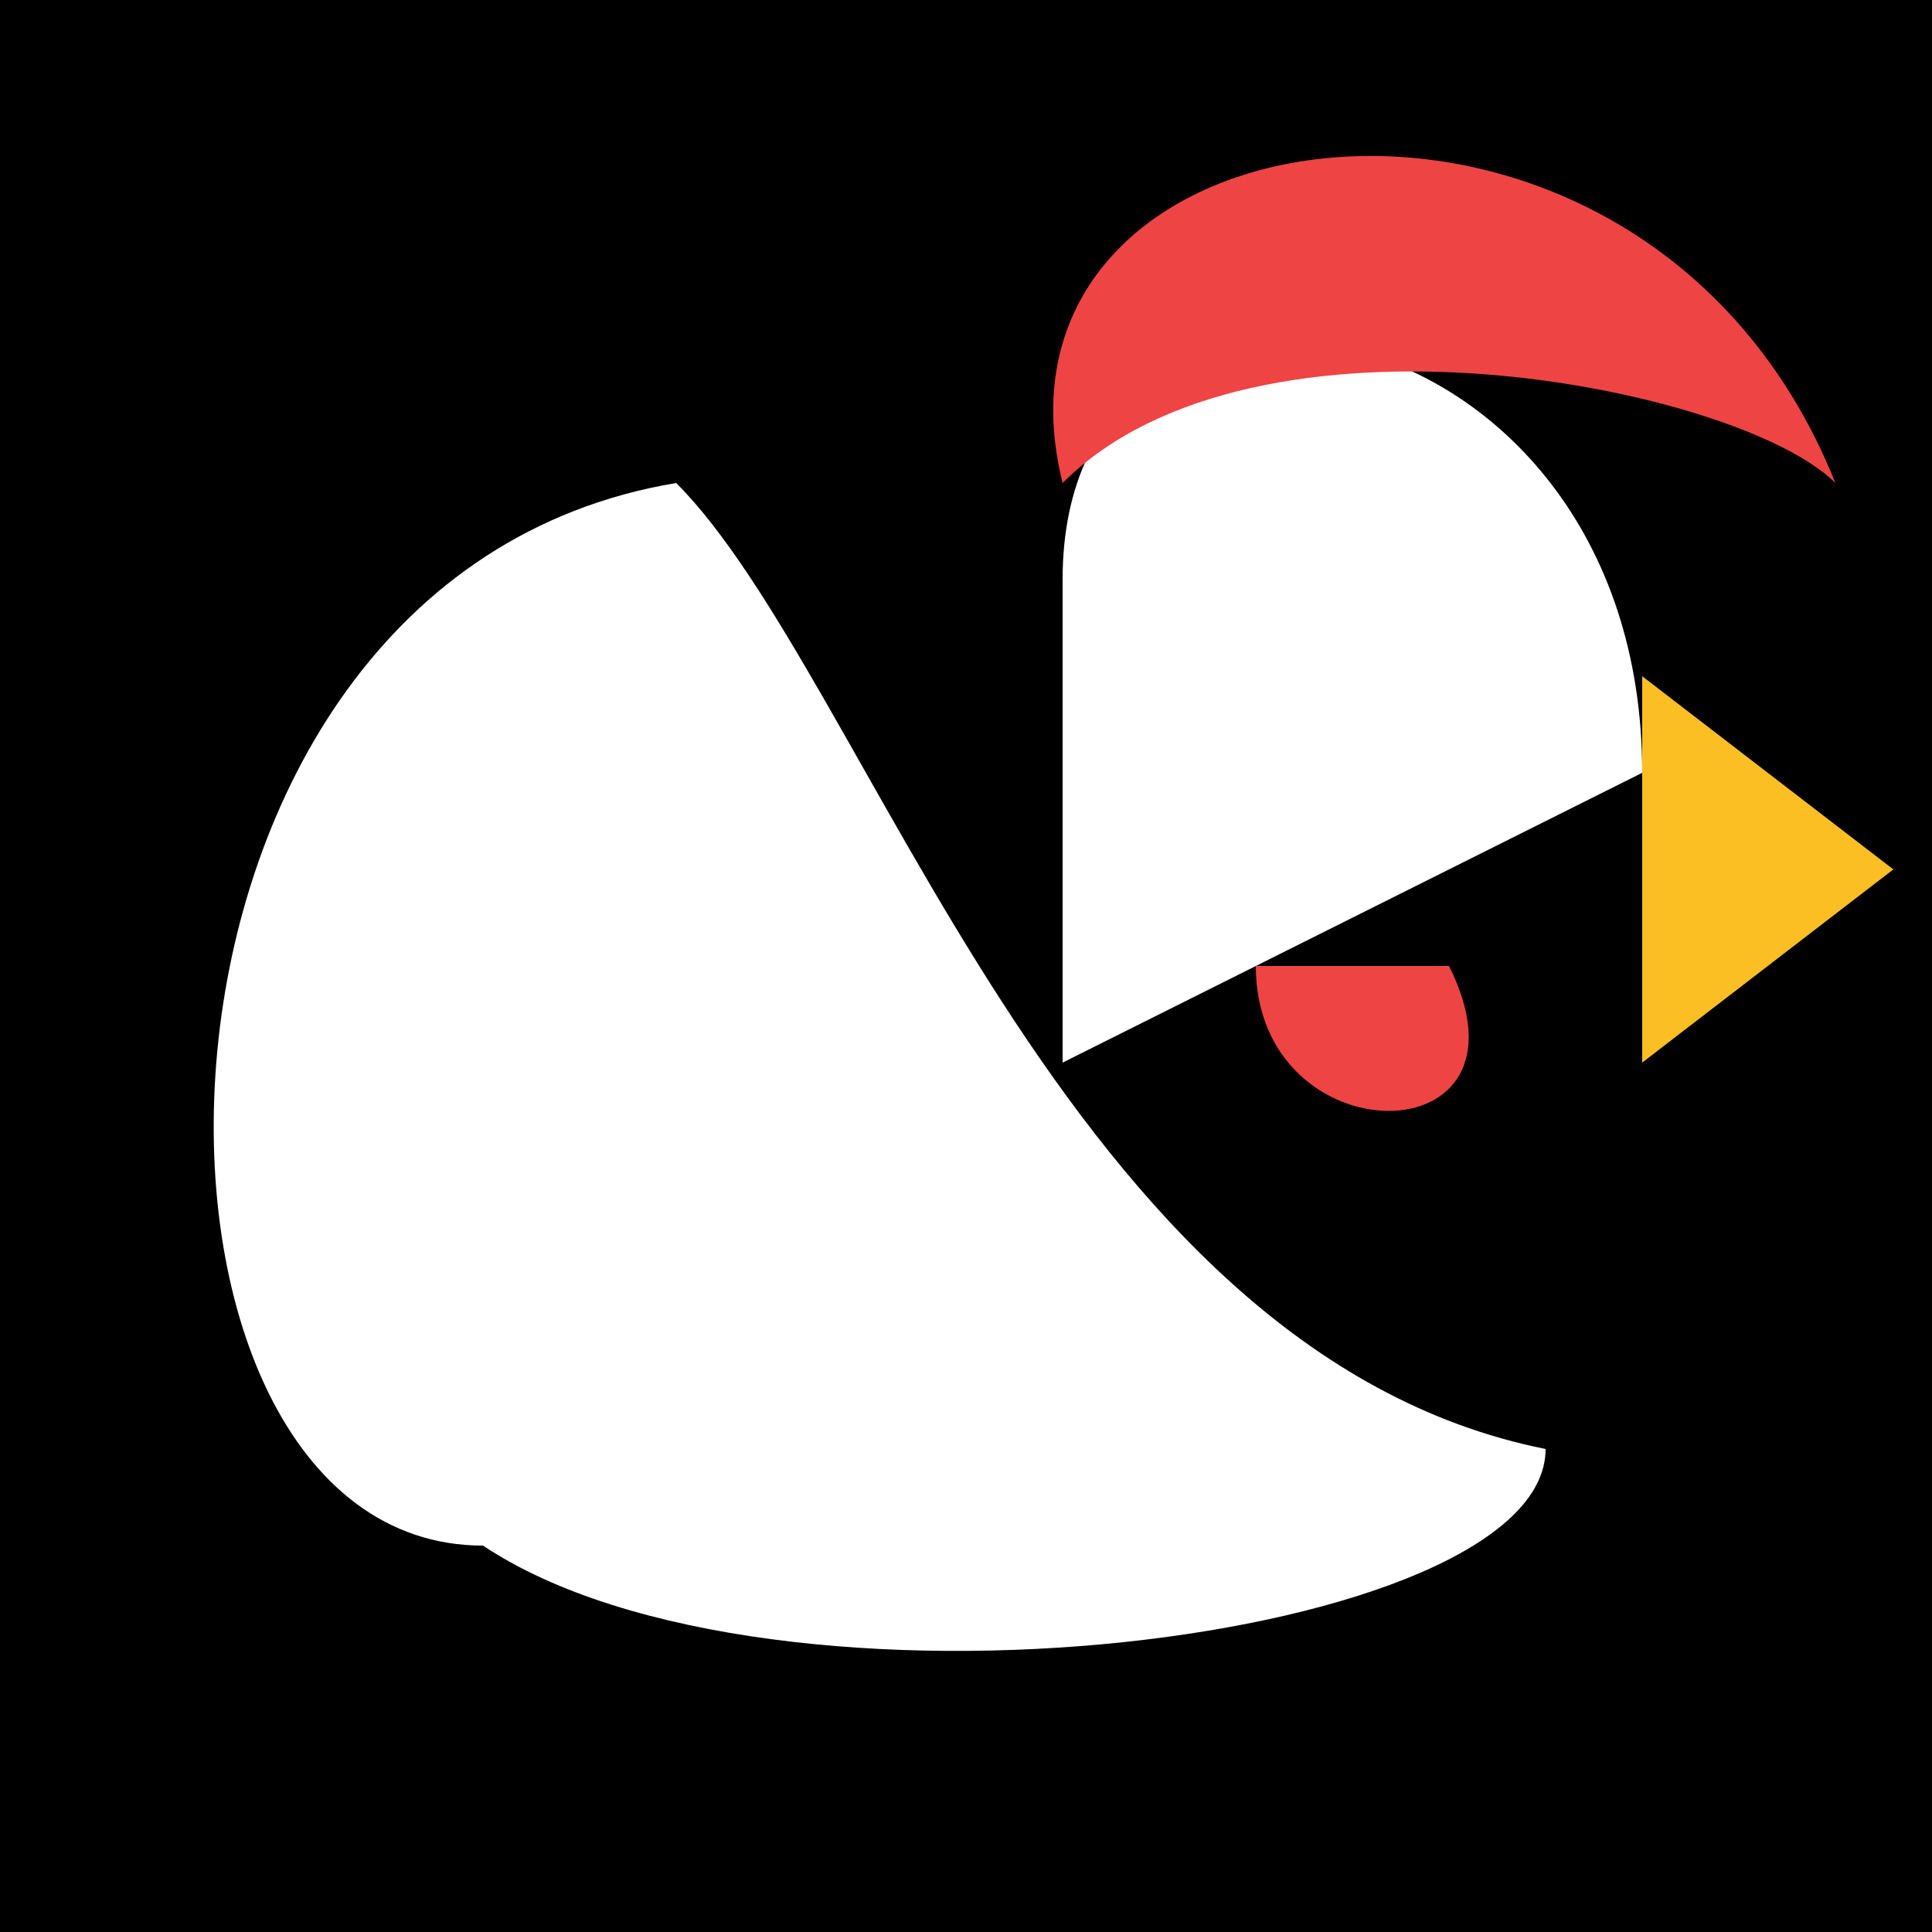
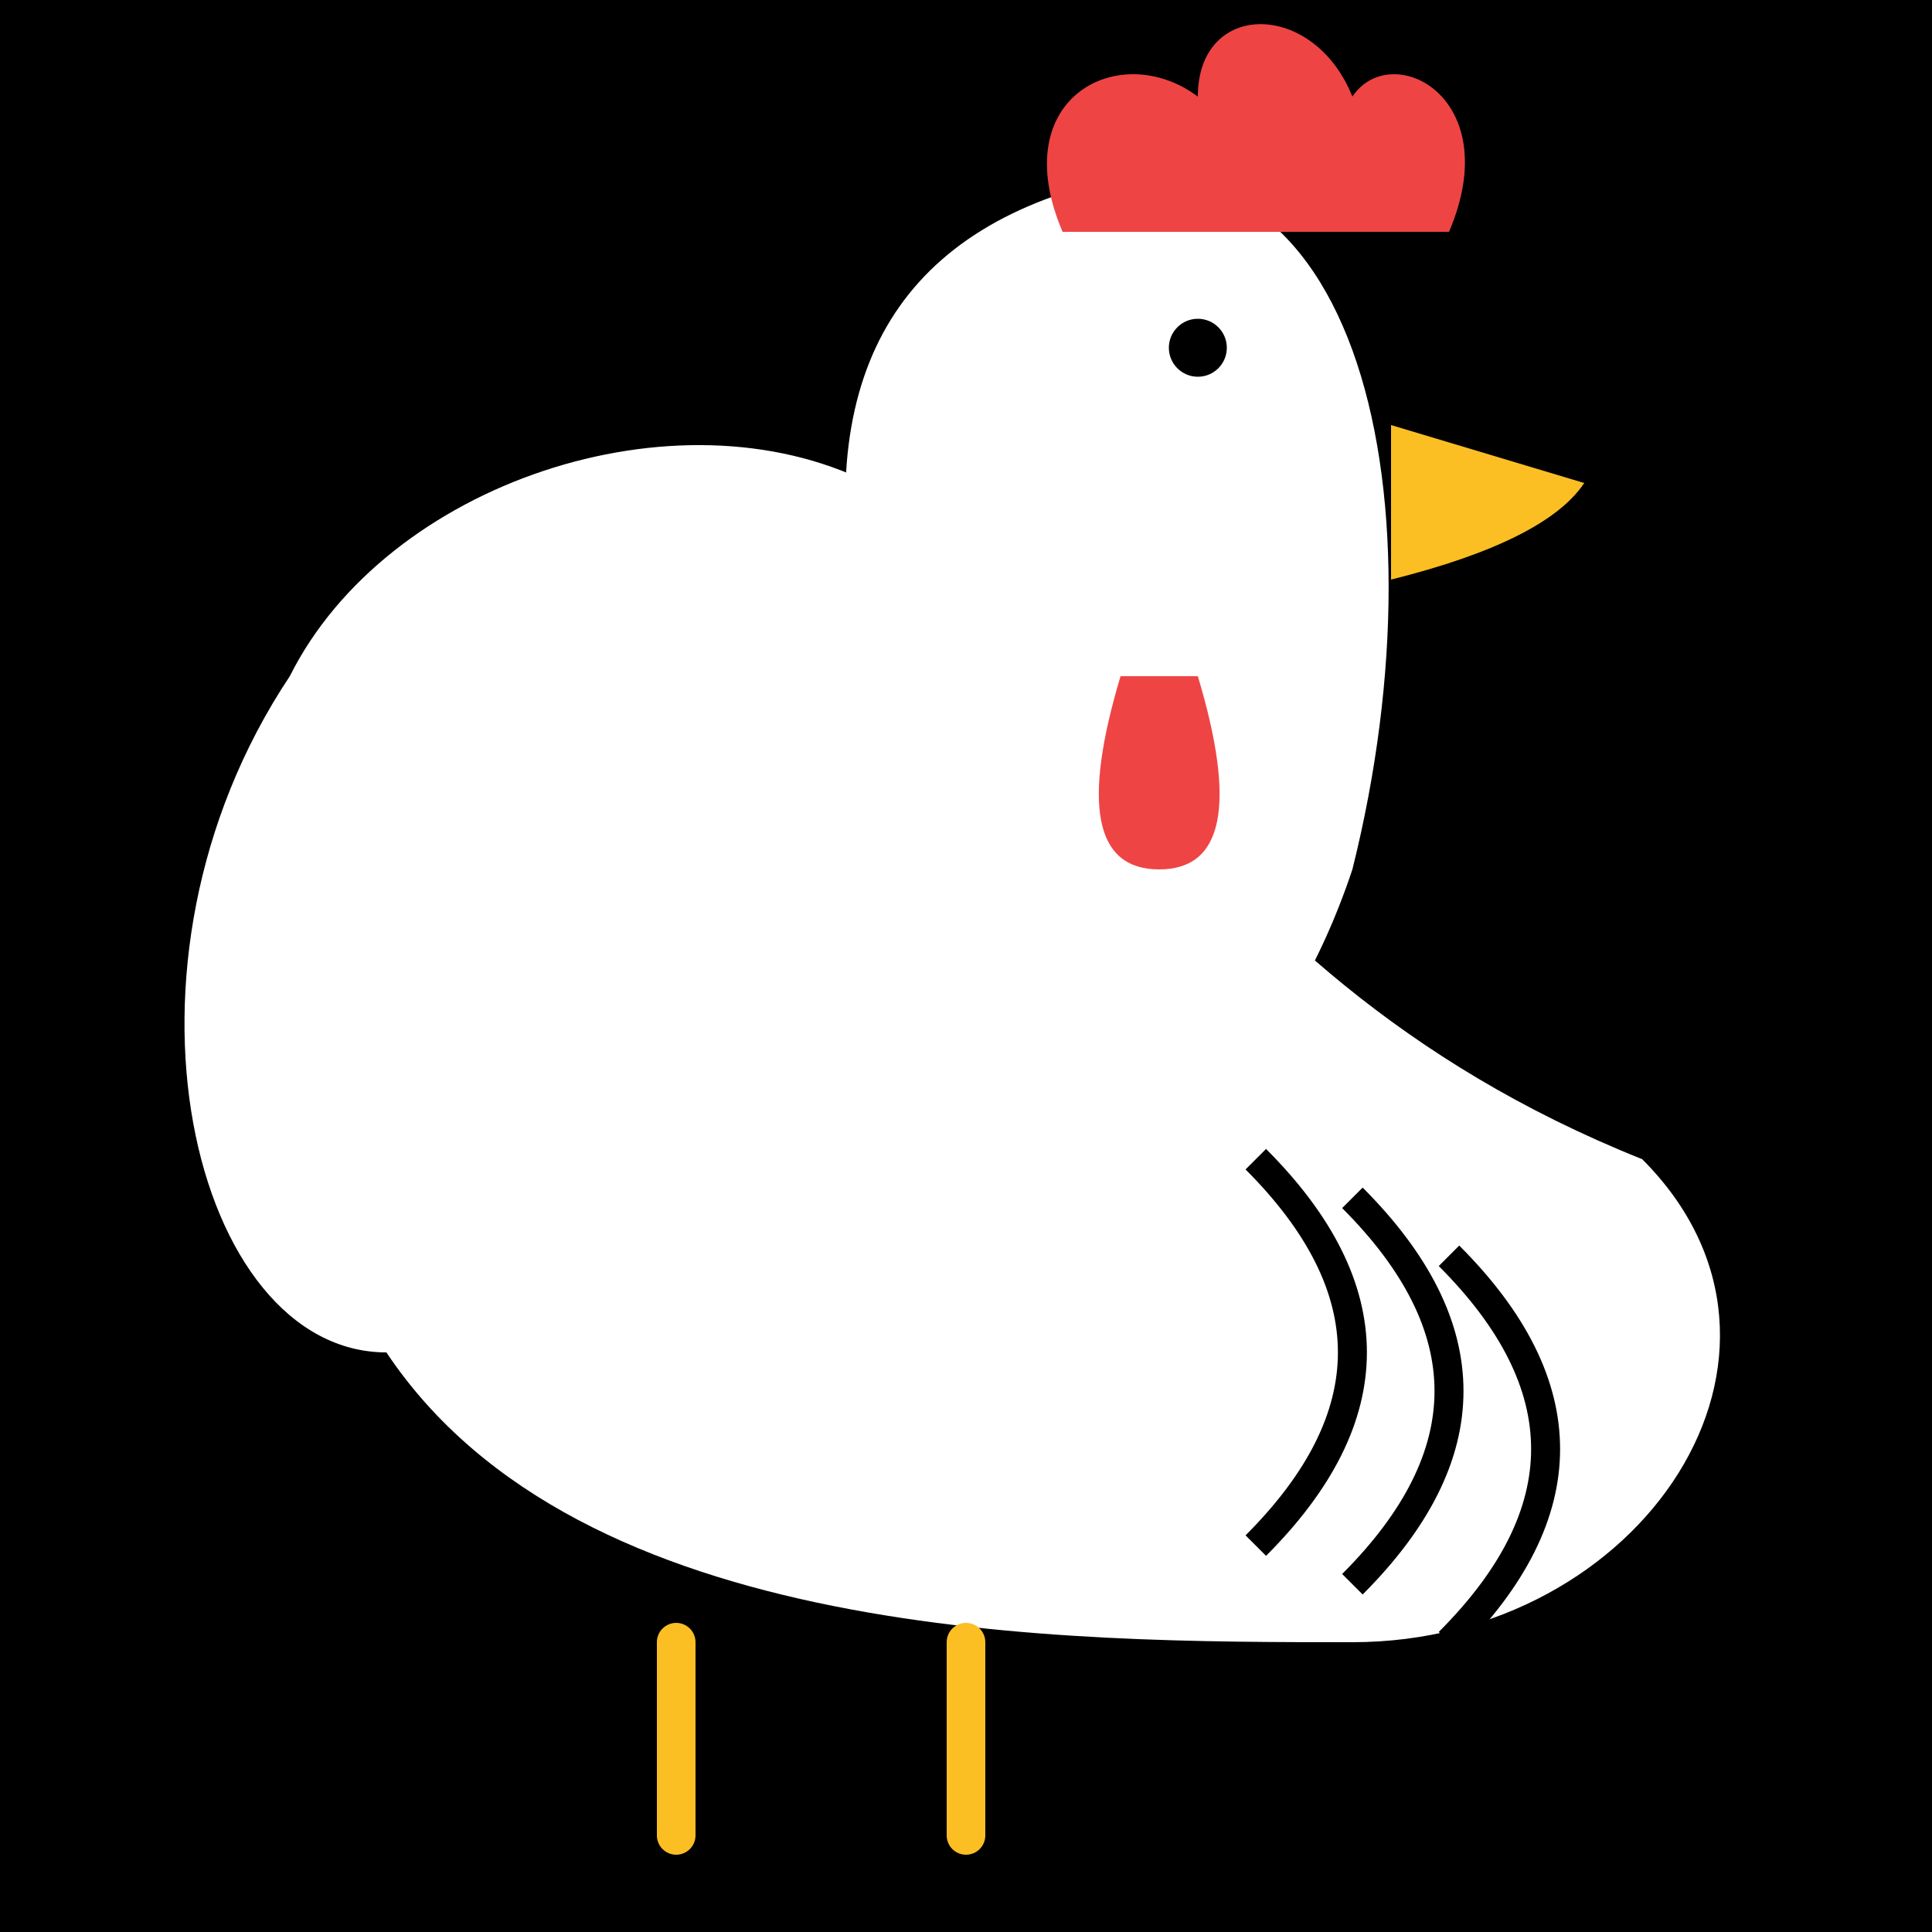
<svg xmlns="http://www.w3.org/2000/svg" viewBox="0 0 100 100">
  <rect width="100" height="100" fill="#000000" />
-   <path d="M25,80 C5,80 5,30 35,25 C45,35 55,70 80,75 C80,85 40,90 25,80 Z" fill="#ffffff" />
-   <path d="M55,75 L55,30 C55,10 85,15 85,40 L55,55 Z" fill="#ffffff" />
-   <path d="M55,25 C50,5 85,0 95,25 C90,20 65,15 55,25 Z" fill="#ef4444" />
-   <path d="M75,50 C80,60 65,60 65,50 Z" fill="#ef4444" />
-   <path d="M85,35 L98,45 L85,55 Z" fill="#fbbf24" />
+   <path d="M20,70 C10,70 5,50 15,35 C20,25 35,20 45,25 C55,30 60,50 85,60 C95,70 85,85 70,85 C55,85 30,85 20,70 Z" fill="#ffffff" />
+   <path d="M75,65 Q85,75 75,85 M70,62 Q80,72 70,82 M65,60 Q75,70 65,80" fill="none" stroke="#000000" stroke-width="1.5" />
+   <path d="M45,35 Q40,15 55,10 C70,5 75,25 70,45 Q65,60 50,65" fill="#ffffff" />
+   <path d="M55,12 C52,5 58,2 62,5 C62,0 68,0 70,5 C72,2 78,5 75,12 Z" fill="#ef4444" />
+   <circle cx="62" cy="18" r="1.5" fill="#000000" />
+   <path d="M72,22 L82,25 Q80,28 72,30 Z" fill="#fbbf24" />
+   <path d="M62,35 Q65,45 60,45 Q55,45 58,35" fill="#ef4444" />
+   <path d="M35,85 L35,95 M50,85 L50,95" stroke="#fbbf24" stroke-width="2" stroke-linecap="round" />
</svg>
